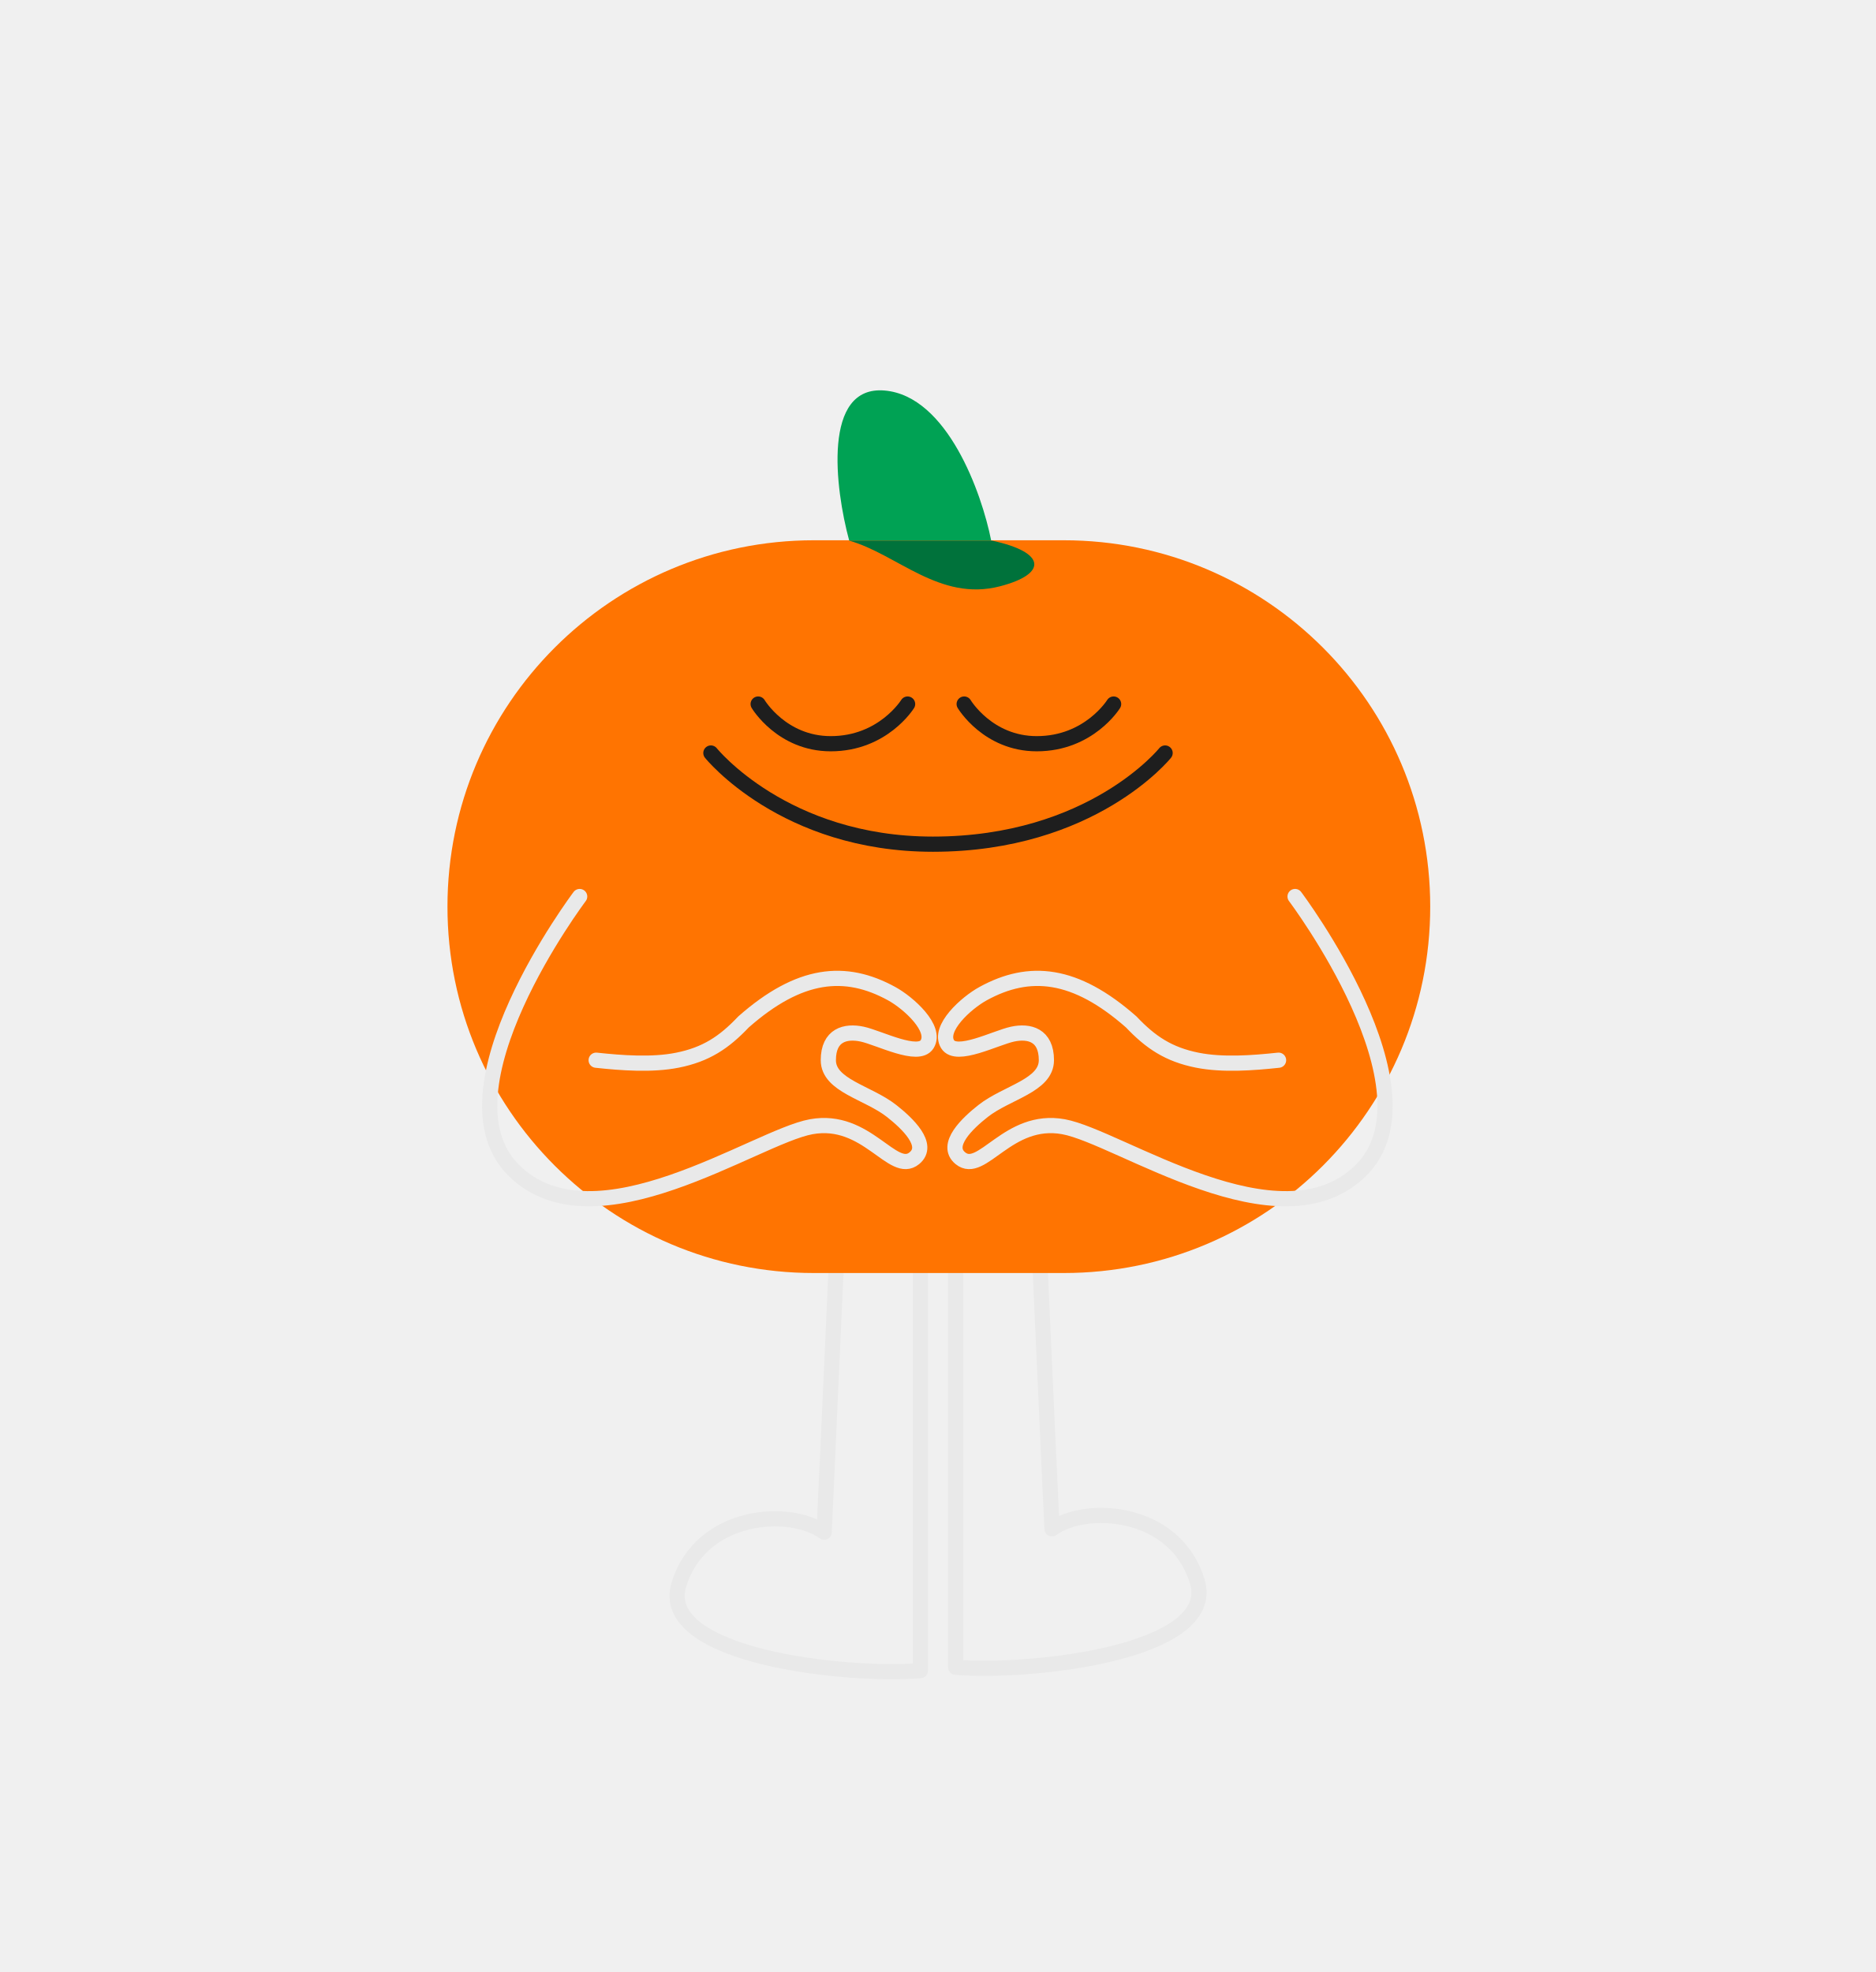
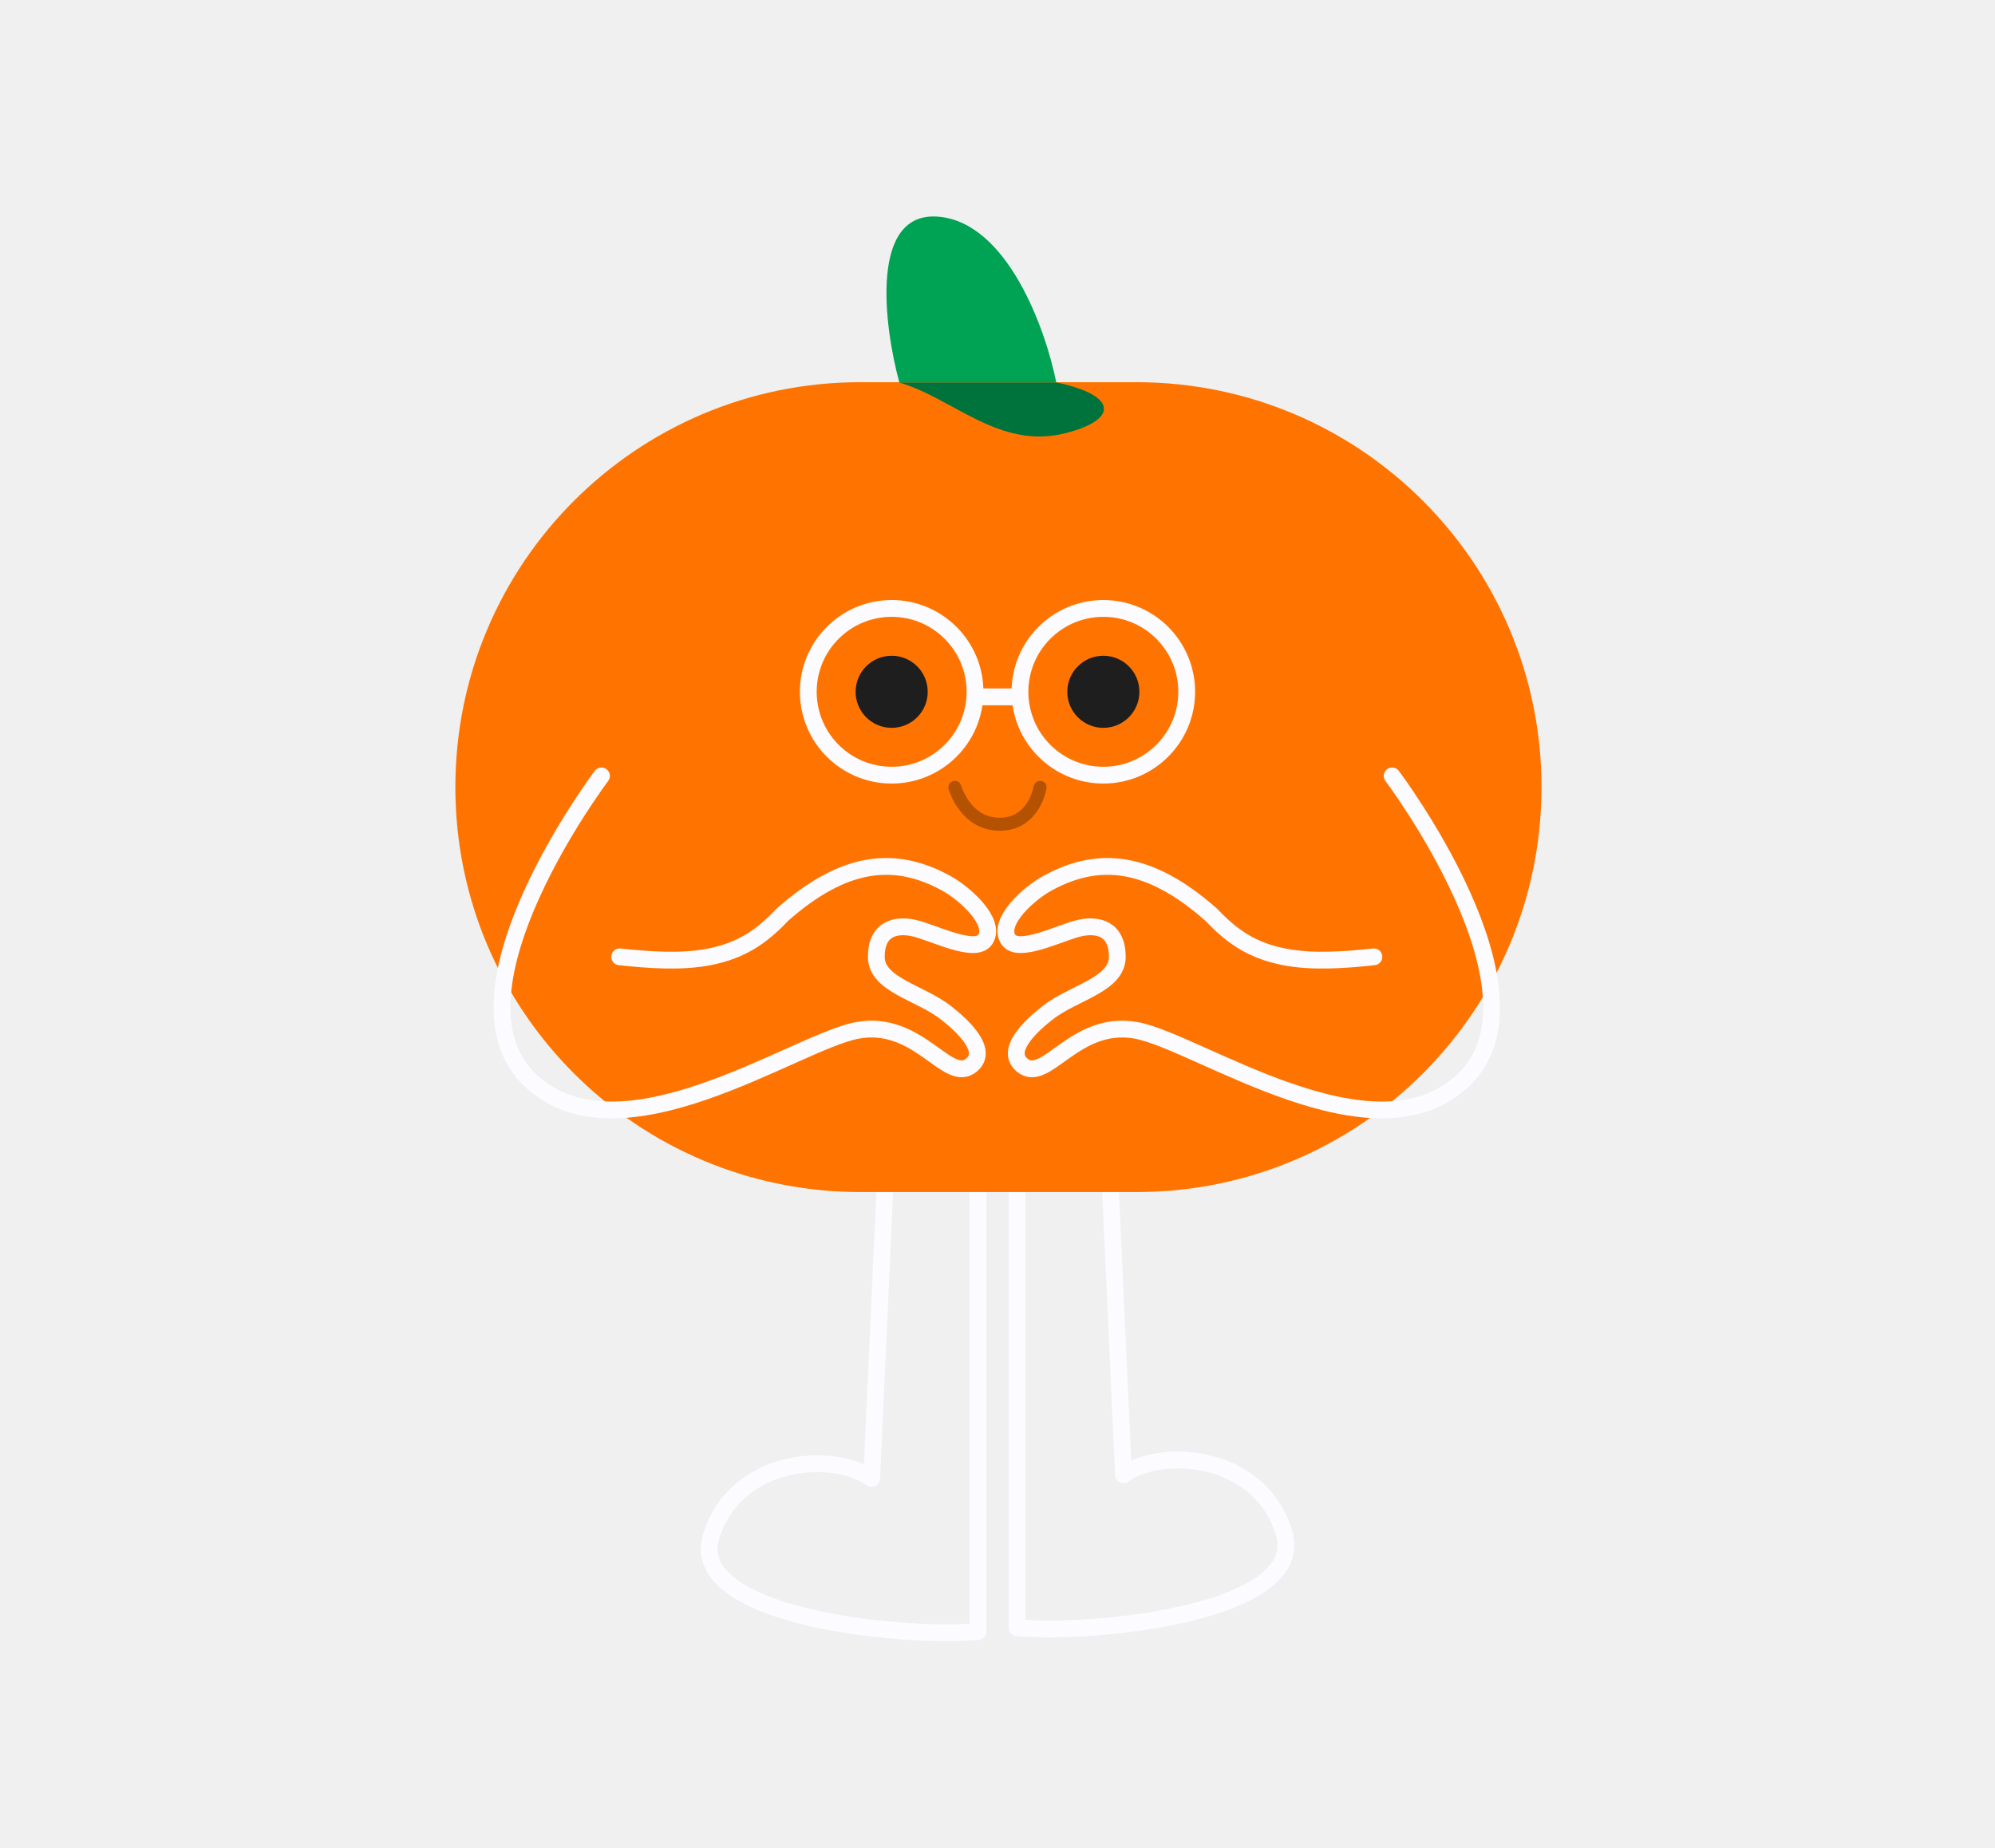
- <svg xmlns="http://www.w3.org/2000/svg" width="1111" height="1168" viewBox="0 0 1111 1168" fill="none">
-   <g clip-path="url(#clip0_679_204)">
-     <path d="M615.999 752L622.999 905.5C642.666 891 695.799 893.7 708.999 936.5C722.199 979.3 608.999 991.167 565.999 987.5V752" stroke="#E9E9E9" stroke-width="9" stroke-linecap="round" stroke-linejoin="round" />
-     <path d="M495.064 754L488.063 907.5C468.397 893 415.264 895.7 402.064 938.5C388.864 981.3 502.064 993.167 545.064 989.5V754" stroke="#E9E9E9" stroke-width="9" stroke-linecap="round" stroke-linejoin="round" />
-     <rect x="265" y="320" width="582" height="434" rx="217" fill="#FF7401" />
-     <path d="M523.933 231.311C486.934 228.079 494.502 289.215 502.911 320.188H587C581.394 291.909 560.933 234.543 523.933 231.311Z" fill="#00A254" />
-     <path d="M592.102 347.285C620.488 339.961 619.635 327.062 587.469 320.21L502.892 320.21C531.325 328.248 556.443 356.485 592.102 347.285Z" fill="#00723B" />
-     <path d="M421 446C421 446 464.353 500 552.5 500C646.752 500 690 446 690 446" stroke="#1E1E1E" stroke-width="9" stroke-linecap="round" stroke-linejoin="round" />
-     <path d="M449 417C449 417 463 440.5 492 440.5C523.008 440.5 537.5 417 537.5 417" stroke="#1E1E1E" stroke-width="9" stroke-linecap="round" stroke-linejoin="round" />
-     <path d="M571 417C571 417 585 440.5 614 440.5C645.008 440.5 659.5 417 659.5 417" stroke="#1E1E1E" stroke-width="9" stroke-linecap="round" stroke-linejoin="round" />
-     <path d="M766.961 531C766.961 531 853.941 646.453 805.651 693.514C757.693 740.252 662.91 673.387 629.854 667.358C596.798 661.33 581.53 696.5 568.751 686C559.25 678.194 573.068 665.214 582.25 658C596.25 647 619.694 643 619.694 627.95C619.694 612.901 609.46 610.408 599.694 612.5C589.545 614.674 566.402 626.874 561.194 618.5C555.384 609.16 572.132 594.044 582.25 588.5C609.627 573.5 636.693 576 669.925 605.282C681.39 617.401 692.124 624.577 709.113 627.95C724.131 630.933 741.938 629.585 757.195 627.95" stroke="#E9E9E9" stroke-width="9" stroke-linecap="round" stroke-linejoin="round" />
-     <path d="M343.289 531C343.289 531 256.309 646.453 304.599 693.514C352.557 740.252 447.34 673.387 480.396 667.358C513.452 661.33 528.72 696.5 541.499 686C551 678.194 537.182 665.214 528 658C514 647 490.556 643 490.556 627.95C490.556 612.901 500.79 610.408 510.556 612.5C520.705 614.674 543.848 626.874 549.056 618.5C554.866 609.16 538.118 594.044 528 588.5C500.623 573.5 473.557 576 440.325 605.282C428.86 617.401 418.126 624.577 401.137 627.95C386.119 630.933 368.312 629.585 353.055 627.95" stroke="#E9E9E9" stroke-width="9" stroke-linecap="round" stroke-linejoin="round" />
+ <svg xmlns="http://www.w3.org/2000/svg" width="1069" height="990" viewBox="0 0 1069 990" fill="none">
+   <g clip-path="url(#clip0_709_102)">
+     <path d="M594.999 636.812L601.999 790.312C621.666 775.812 674.799 778.513 687.999 821.312C701.199 864.112 587.999 875.979 544.999 872.312V636.812" stroke="#FCFBFF" stroke-width="9" stroke-linecap="round" stroke-linejoin="round" />
+     <path d="M474.064 638.812L467.063 792.312C447.397 777.812 394.264 780.513 381.064 823.312C367.864 866.112 481.064 877.979 524.064 874.312V638.812" stroke="#FCFBFF" stroke-width="9" stroke-linecap="round" stroke-linejoin="round" />
+     <rect x="244" y="204.812" width="582" height="434" rx="217" fill="#FF7401" />
+     <path d="M502.933 116.123C465.934 112.891 473.502 174.028 481.911 205H566C560.394 176.721 539.933 119.355 502.933 116.123Z" fill="#00A254" />
+     <path d="M571.102 232.097C599.488 224.774 598.635 211.874 566.469 205.022L481.892 205.023C510.325 213.061 535.443 241.297 571.102 232.097Z" fill="#00723B" />
+     <path d="M745.961 415.812C745.961 415.812 832.941 531.265 784.651 578.326C736.693 625.064 641.91 558.199 608.854 552.171C575.798 546.142 560.53 581.312 547.751 570.812C538.25 563.007 552.068 550.027 561.25 542.813C575.25 531.813 598.694 527.812 598.694 512.763C598.694 497.713 588.46 495.22 578.694 497.312C568.545 499.487 545.402 511.686 540.194 503.312C534.384 493.972 551.132 478.857 561.25 473.312C588.627 458.312 615.693 460.812 648.925 490.095C660.39 502.213 671.124 509.389 688.113 512.763C703.131 515.745 720.938 514.397 736.195 512.763" stroke="#FCFBFF" stroke-width="9" stroke-linecap="round" stroke-linejoin="round" />
+     <path d="M322.289 415.812C322.289 415.812 235.309 531.265 283.599 578.326C331.557 625.064 426.34 558.199 459.396 552.171C492.452 546.142 507.72 581.312 520.499 570.812C530 563.007 516.182 550.027 507 542.813C493 531.813 469.556 527.812 469.556 512.763C469.556 497.713 479.79 495.22 489.556 497.312C499.705 499.487 522.848 511.686 528.056 503.312C533.866 493.972 517.118 478.857 507 473.312C479.623 458.312 452.557 460.812 419.325 490.095C407.86 502.213 397.126 509.389 380.137 512.763C365.119 515.745 347.312 514.397 332.055 512.763" stroke="#FCFBFF" stroke-width="9" stroke-linecap="round" stroke-linejoin="round" />
+     <path d="M511.673 421.93C511.673 421.93 517.119 441.695 535.676 441.695C554.234 441.695 557.326 421.93 557.326 421.93" stroke="#B55201" stroke-width="7" stroke-linecap="round" />
+     <circle cx="591.214" cy="370.725" r="19.32" fill="#1E1E1E" />
+     <circle cx="477.786" cy="370.725" r="19.32" fill="#1E1E1E" />
+     <circle cx="591.214" cy="370.725" r="44.673" stroke="#FCFBFF" stroke-width="9" stroke-linecap="round" stroke-linejoin="round" />
+     <circle cx="477.786" cy="370.725" r="44.673" stroke="#FCFBFF" stroke-width="9" stroke-linecap="round" stroke-linejoin="round" />
+     <path d="M526.577 373.435H545.243" stroke="#FCFBFF" stroke-width="9" stroke-linecap="round" stroke-linejoin="round" />
  </g>
  <defs>
-     <clipPath id="clip0_679_204">
-       <rect width="1111" height="1168" fill="white" />
+     <clipPath id="clip0_709_102">
+       <rect width="1069" height="990" fill="white" />
    </clipPath>
  </defs>
</svg>
